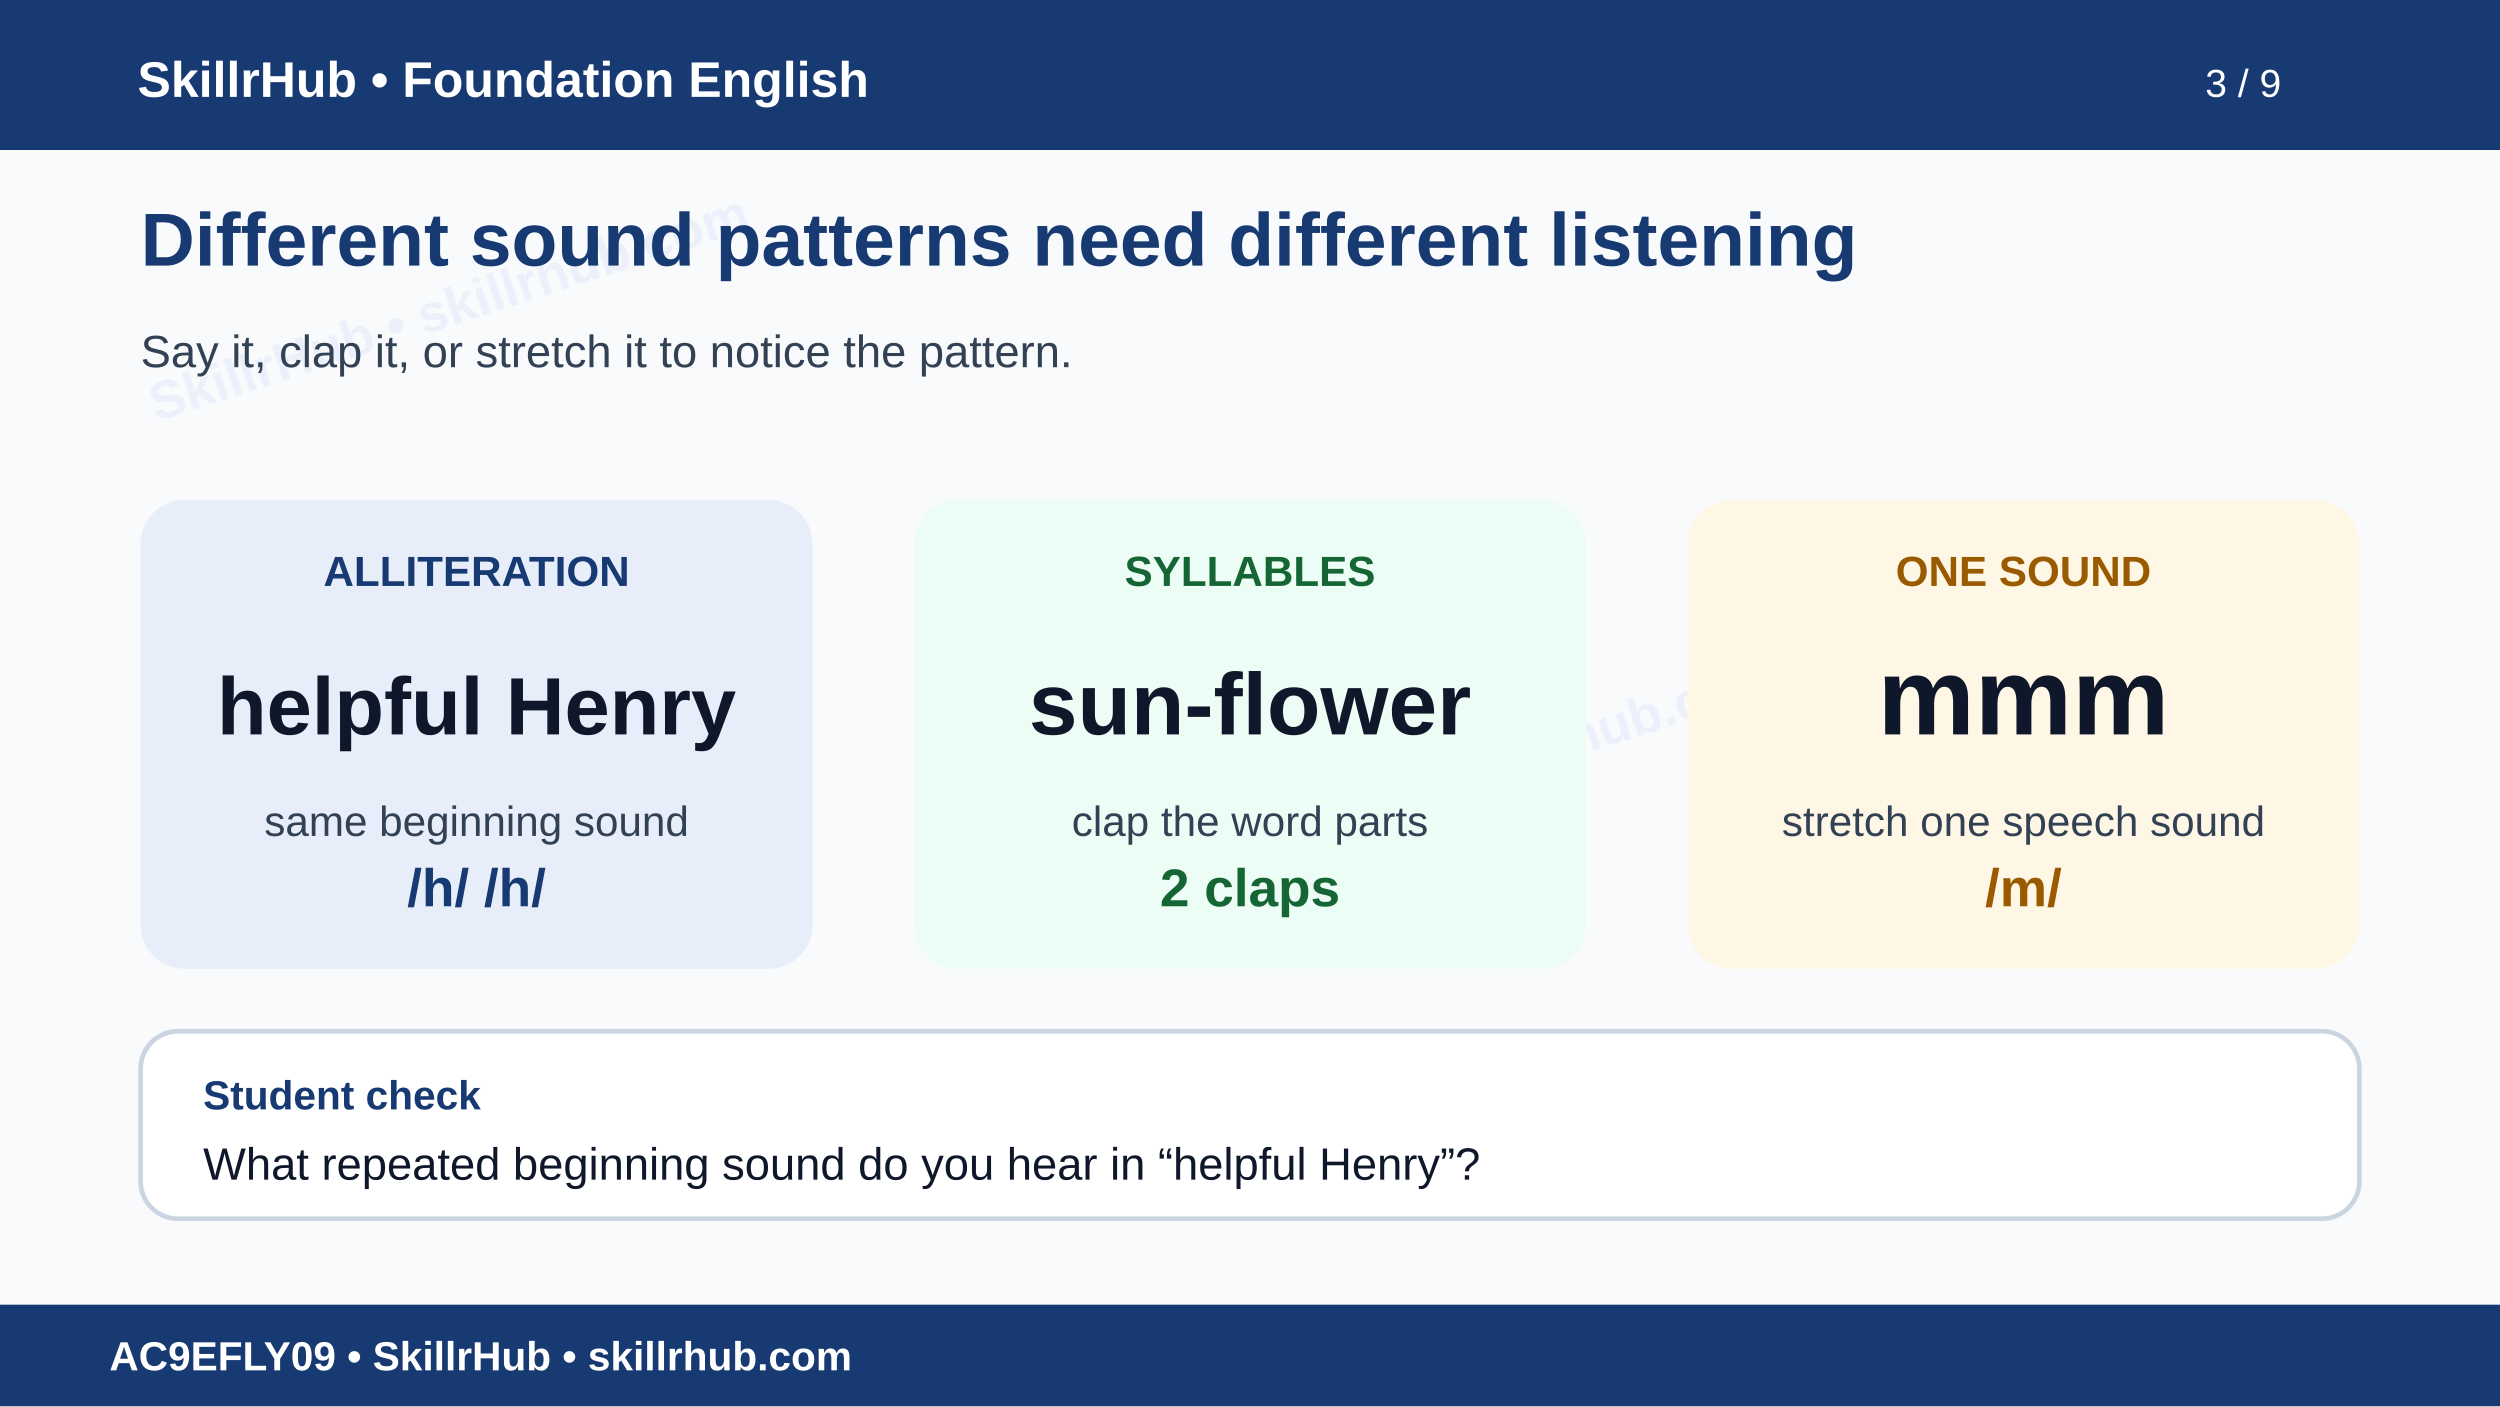
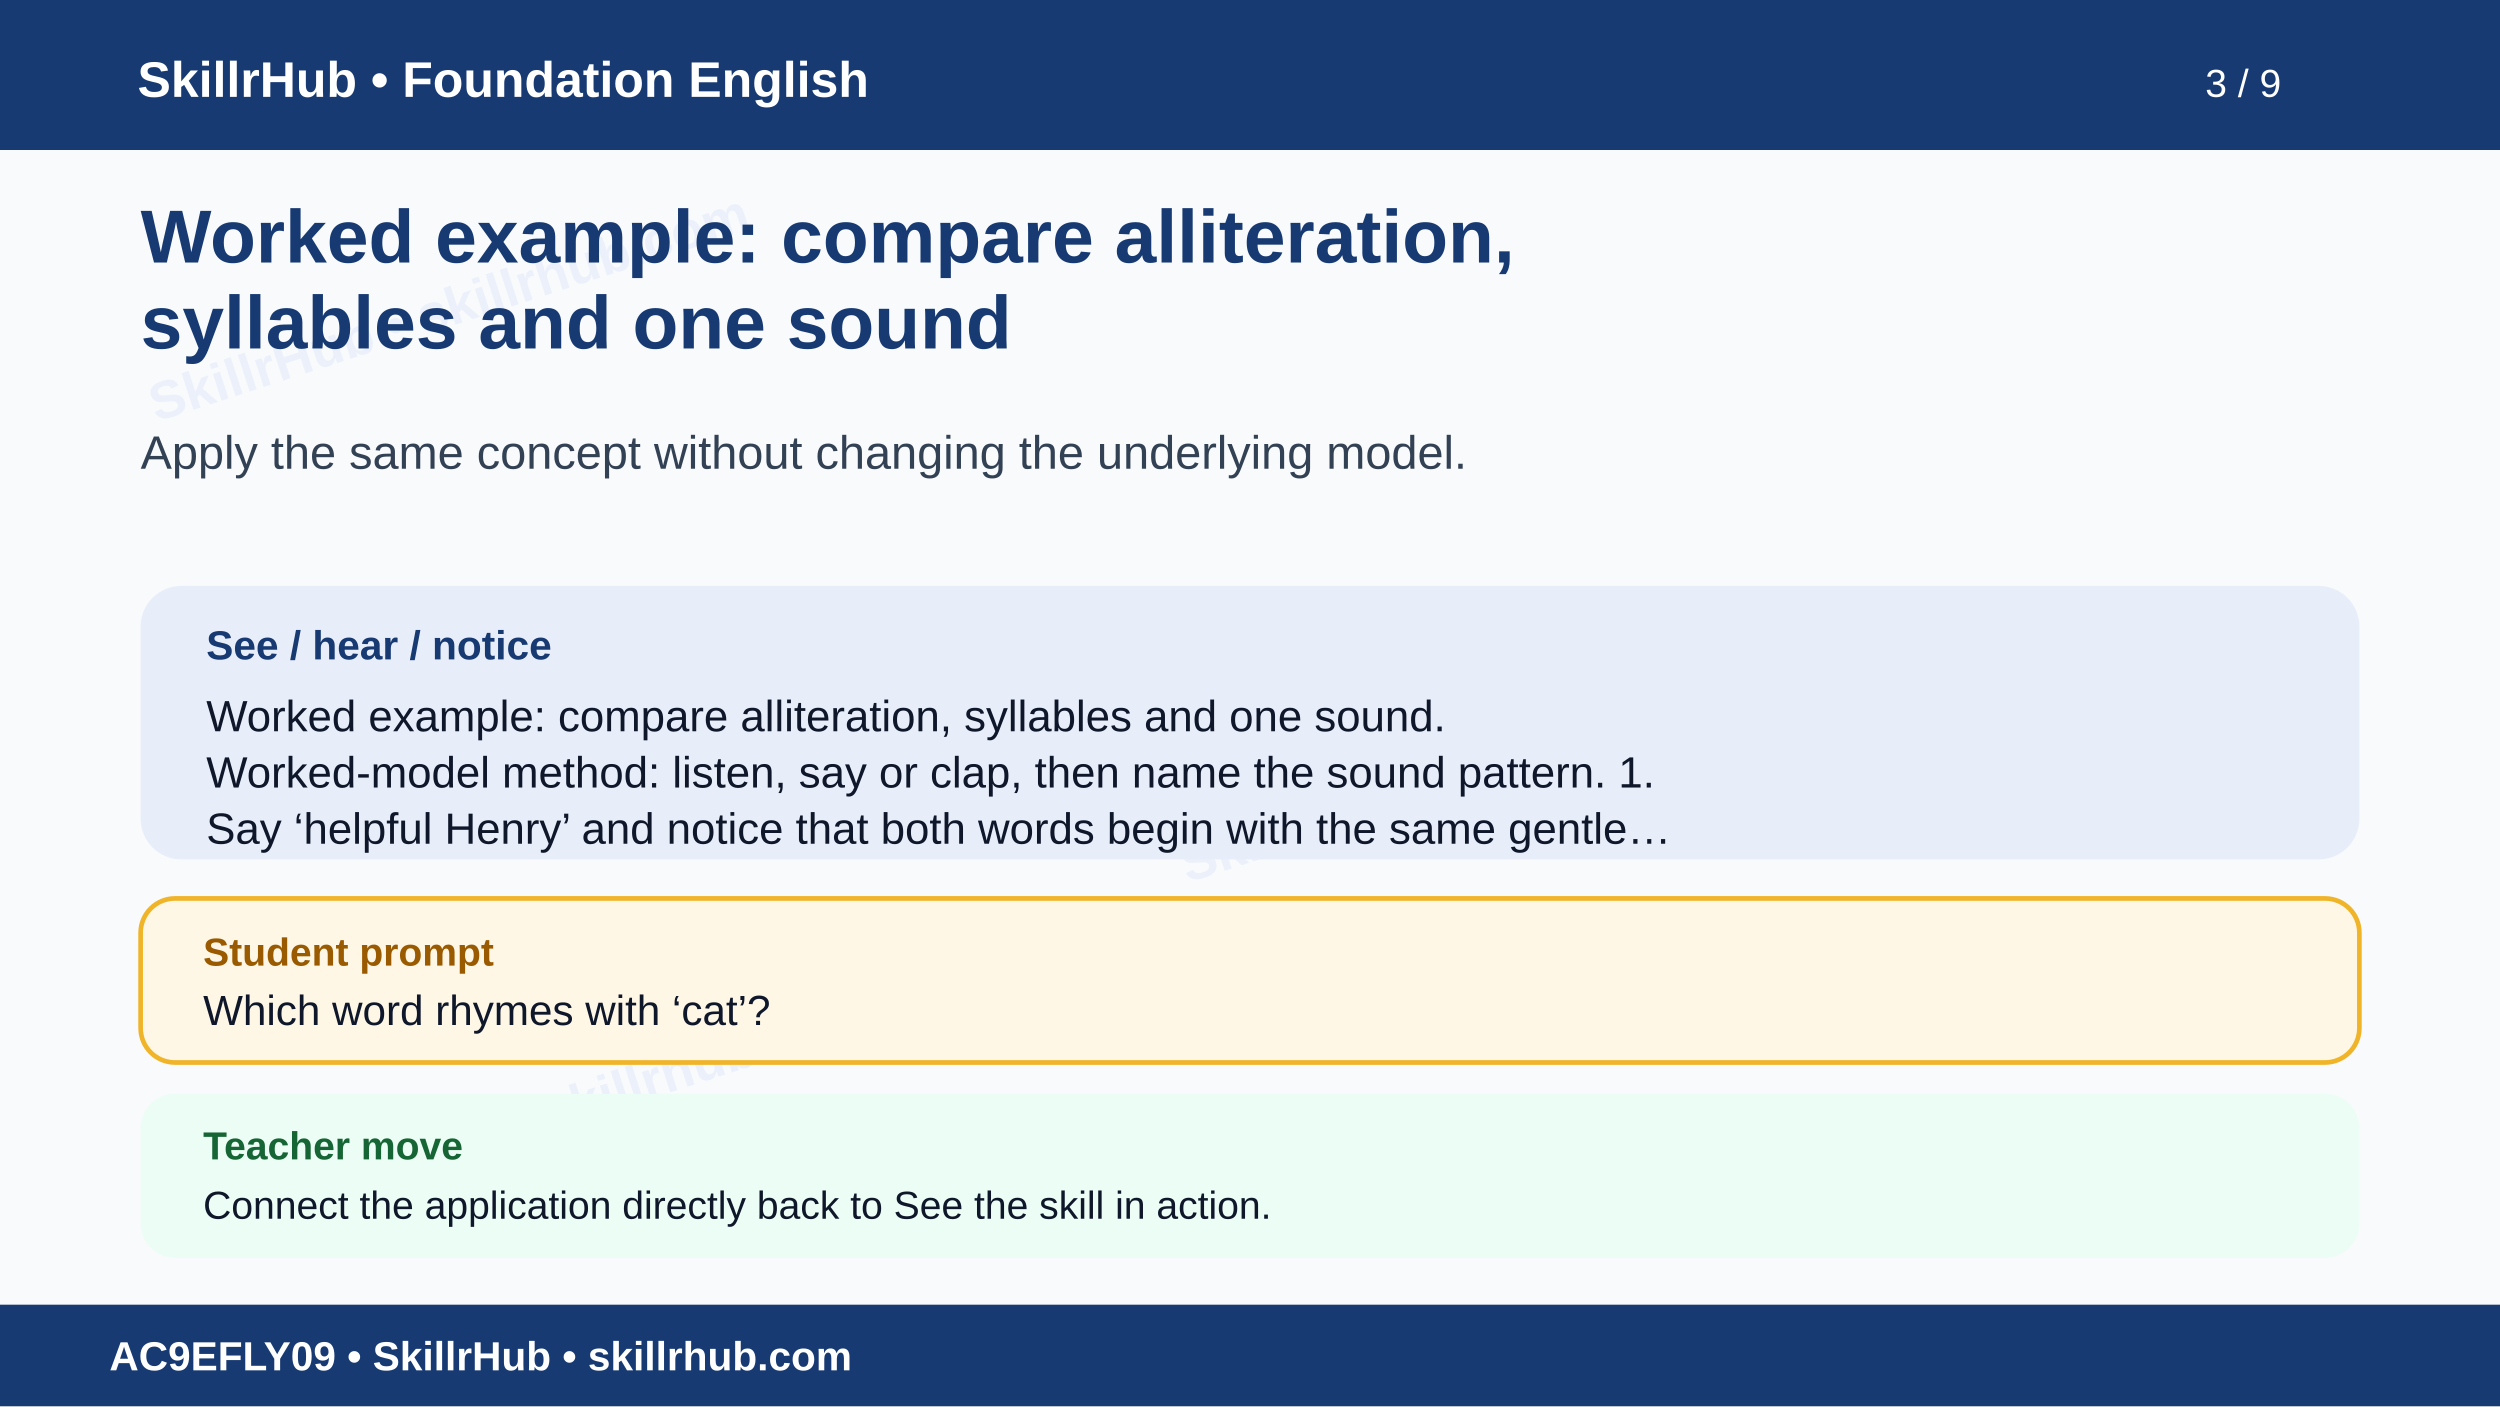
<svg xmlns="http://www.w3.org/2000/svg" width="1600" height="900" viewBox="0 0 1600 900" role="img" aria-labelledby="t d">
  <rect width="1600" height="900" fill="#f8fafc" />
  <g opacity=".055" fill="#1d4ed8" font-family="Arial" font-size="34" font-weight="700">
    <text x="100" y="270" transform="rotate(-18 100 270)">SkillrHub • skillrhub.com</text>
    <text x="760" y="565" transform="rotate(-18 760 565)">SkillrHub • skillrhub.com</text>
+     <text x="180" y="780" transform="rotate(-18 180 780)">SkillrHub • skillrhub.com</text>
  </g>
  <rect width="1600" height="96" fill="#173a72" />
  <text x="88" y="62" fill="#fff" font-family="Arial" font-size="32" font-weight="700">SkillrHub • Foundation English</text>
  <text x="1460" y="62" text-anchor="end" fill="#fff" font-family="Arial" font-size="25">3 / 9</text>
-   <text x="90" y="170" fill="#173a72" font-family="Arial" font-size="48" font-weight="700">Different sound patterns need different listening</text>
-   <text x="90" y="235" fill="#334155" font-family="Arial" font-size="29">Say it, clap it, or stretch it to notice the pattern.</text>
-   <g font-family="Arial">
-     <rect x="90" y="320" width="430" height="300" rx="28" fill="#e8eef9" />
-     <text x="305" y="375" text-anchor="middle" fill="#173a72" font-size="27" font-weight="700">ALLITERATION</text>
-     <text x="305" y="470" text-anchor="middle" fill="#0f172a" font-size="52" font-weight="700">helpful Henry</text>
-     <text x="305" y="535" text-anchor="middle" fill="#334155" font-size="27">same beginning sound</text>
-     <text x="305" y="580" text-anchor="middle" fill="#173a72" font-size="34" font-weight="700">/h/  /h/</text>
-     <rect x="585" y="320" width="430" height="300" rx="28" fill="#ecfdf5" />
-     <text x="800" y="375" text-anchor="middle" fill="#166534" font-size="27" font-weight="700">SYLLABLES</text>
-     <text x="800" y="470" text-anchor="middle" fill="#0f172a" font-size="56" font-weight="700">sun-flower</text>
-     <text x="800" y="535" text-anchor="middle" fill="#334155" font-size="27">clap the word parts</text>
-     <text x="800" y="580" text-anchor="middle" fill="#166534" font-size="34" font-weight="700">2 claps</text>
-     <rect x="1080" y="320" width="430" height="300" rx="28" fill="#fff7e6" />
-     <text x="1295" y="375" text-anchor="middle" fill="#9a5b00" font-size="27" font-weight="700">ONE SOUND</text>
-     <text x="1295" y="470" text-anchor="middle" fill="#0f172a" font-size="70" font-weight="700">mmm</text>
-     <text x="1295" y="535" text-anchor="middle" fill="#334155" font-size="27">stretch one speech sound</text>
-     <text x="1295" y="580" text-anchor="middle" fill="#9a5b00" font-size="34" font-weight="700">/m/</text>
-     <rect x="90" y="660" width="1420" height="120" rx="24" fill="#fff" stroke="#cbd5e1" stroke-width="3" />
-     <text x="130" y="710" fill="#173a72" font-size="26" font-weight="700">Student check</text>
-     <text x="130" y="755" fill="#0f172a" font-size="29">What repeated beginning sound do you hear in “helpful Henry”?</text>
-   </g>
+   <text x="90" y="168" fill="#173a72" font-family="Arial,Helvetica,sans-serif" font-size="48" font-weight="700">Worked example: compare alliteration,</text>
+   <text x="90" y="223" fill="#173a72" font-family="Arial,Helvetica,sans-serif" font-size="48" font-weight="700">syllables and one sound</text>
+   <text x="90" y="300" fill="#334155" font-family="Arial,Helvetica,sans-serif" font-size="30" font-weight="400">Apply the same concept without changing the underlying model.</text>
+   <rect x="90" y="375" width="1420" height="175" rx="26" fill="#e8eef9" />
+   <text x="132" y="422" fill="#173a72" font-family="Arial" font-size="26" font-weight="700">See / hear / notice</text>
+   <text x="132" y="468" fill="#0f172a" font-family="Arial,Helvetica,sans-serif" font-size="28" font-weight="400">Worked example: compare alliteration, syllables and one sound.</text>
+   <text x="132" y="504" fill="#0f172a" font-family="Arial,Helvetica,sans-serif" font-size="28" font-weight="400">Worked-model method: listen, say or clap, then name the sound pattern. 1.</text>
+   <text x="132" y="540" fill="#0f172a" font-family="Arial,Helvetica,sans-serif" font-size="28" font-weight="400">Say ‘helpful Henry’ and notice that both words begin with the same gentle…</text>
+   <rect x="90" y="575" width="1420" height="105" rx="22" fill="#fff7e6" stroke="#f0b429" stroke-width="3" />
+   <text x="130" y="618" fill="#9a5b00" font-family="Arial" font-size="25" font-weight="700">Student prompt</text>
+   <text x="130" y="656" fill="#0f172a" font-family="Arial,Helvetica,sans-serif" font-size="27" font-weight="400">Which word rhymes with ‘cat’?</text>
+   <rect x="90" y="700" width="1420" height="105" rx="22" fill="#ecfdf5" />
+   <text x="130" y="742" fill="#166534" font-family="Arial" font-size="25" font-weight="700">Teacher move</text>
+   <text x="130" y="780" fill="#0f172a" font-family="Arial,Helvetica,sans-serif" font-size="25" font-weight="400">Connect the application directly back to See the skill in action.</text>
  <rect y="835" width="1600" height="65" fill="#173a72" />
  <text x="70" y="877" fill="#fff" font-family="Arial" font-size="26" font-weight="700">AC9EFLY09 • SkillrHub • skillrhub.com</text>
</svg>
